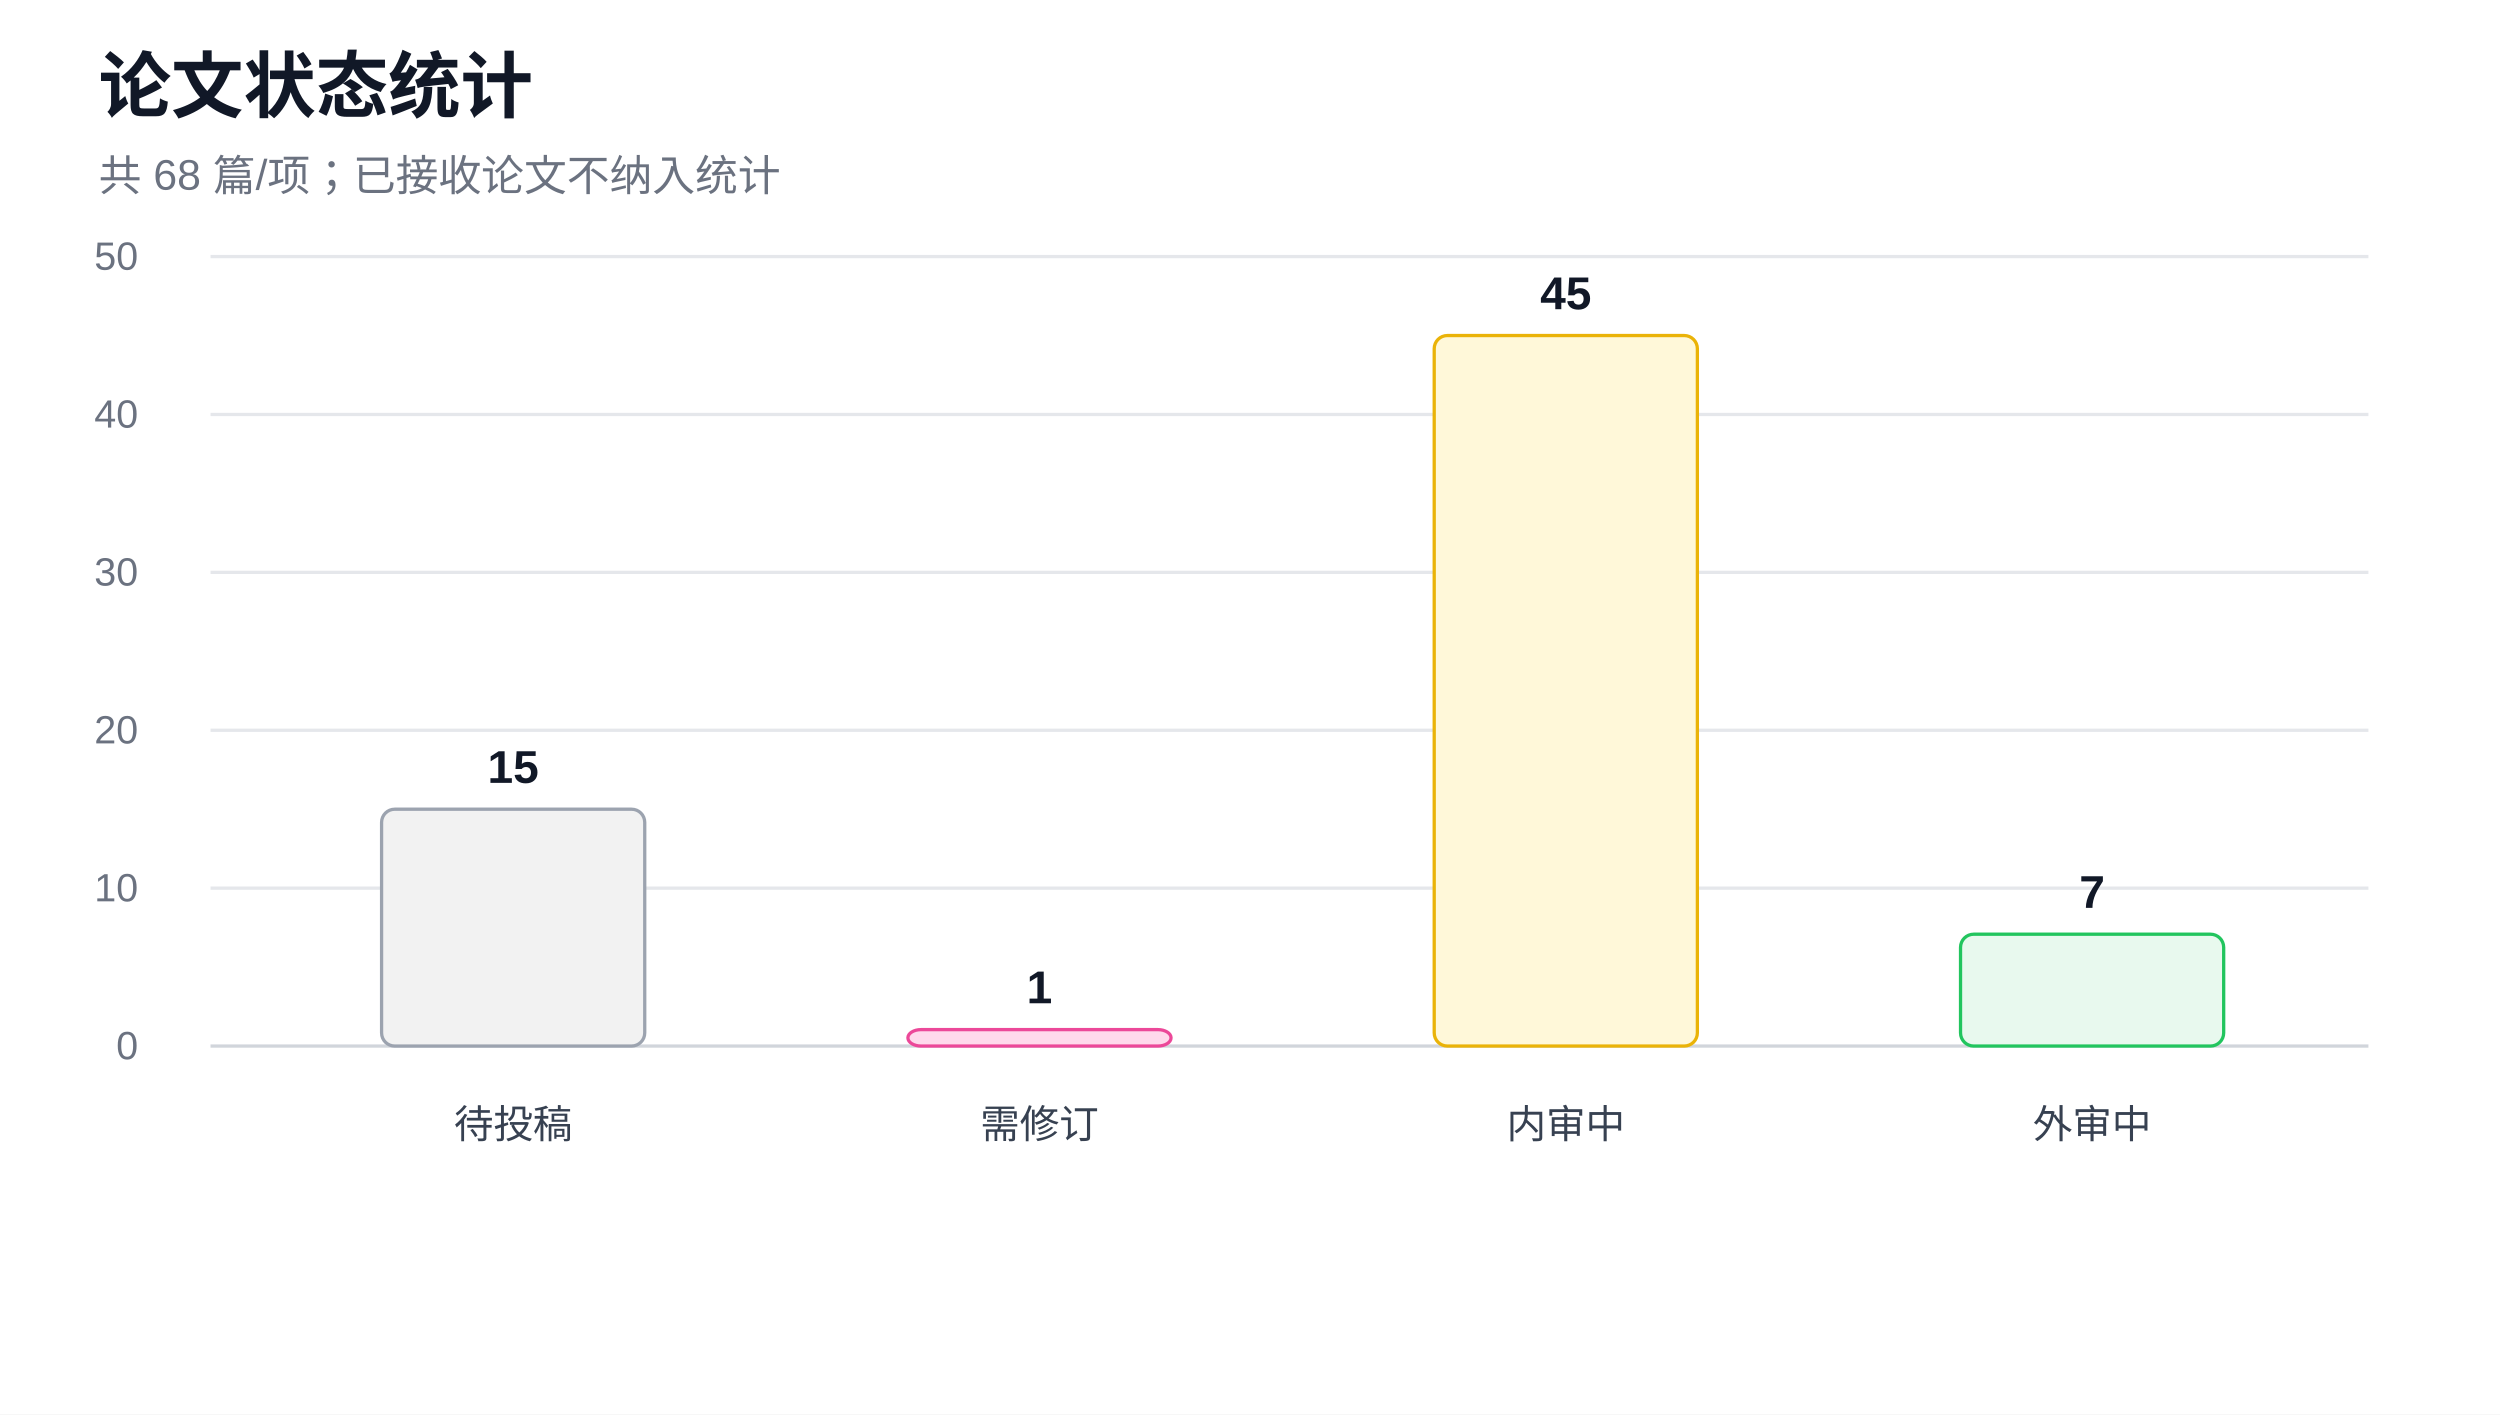
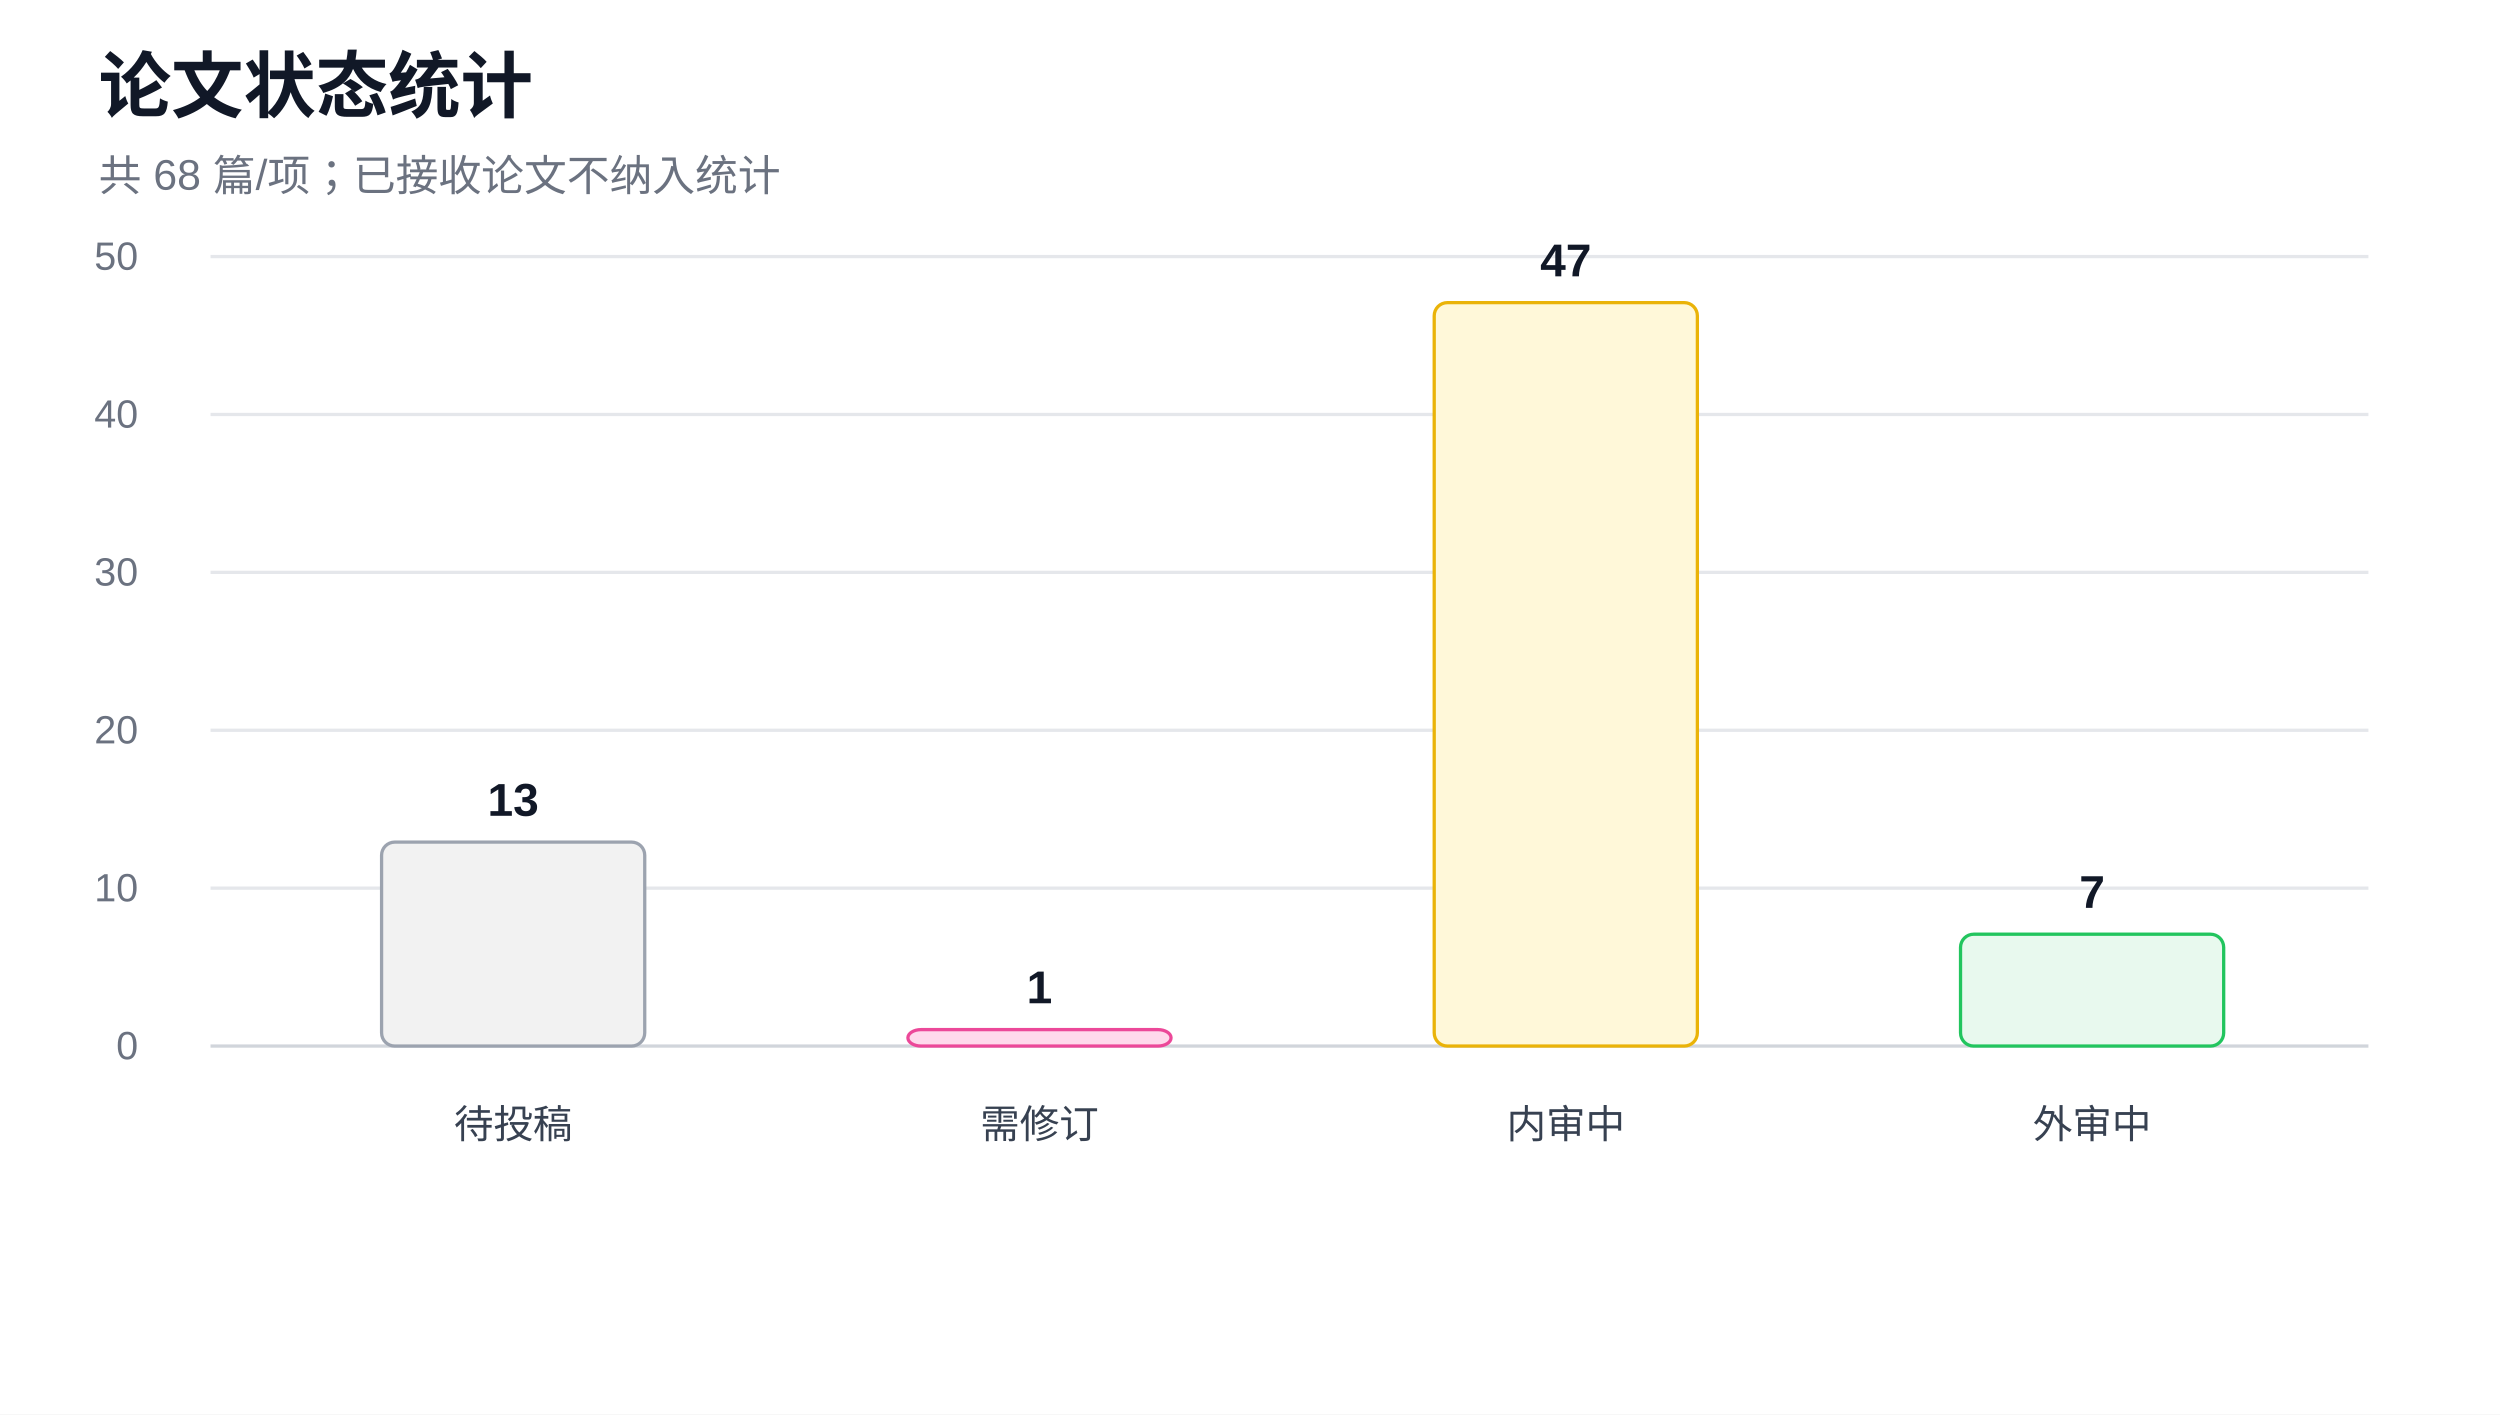
<svg xmlns="http://www.w3.org/2000/svg" width="760" height="430" viewBox="0 0 760 430" role="img" aria-labelledby="title desc">
  <rect width="760" height="430" fill="#ffffff" />
  <text x="30" y="34" fill="#111827" font-family="Arial, Microsoft YaHei, sans-serif" font-size="22" font-weight="700">论文状态统计</text>
  <text x="30" y="58" fill="#6b7280" font-family="Arial, Microsoft YaHei, sans-serif" font-size="13">共 68 篇/项；已接收论文不纳入统计</text>
  <g font-family="Arial, Microsoft YaHei, sans-serif" font-size="12" fill="#6b7280">
    <line x1="64" y1="318" x2="720" y2="318" stroke="#d1d5db" stroke-width="1" />
    <line x1="64" y1="270" x2="720" y2="270" stroke="#e5e7eb" stroke-width="1" />
    <line x1="64" y1="222" x2="720" y2="222" stroke="#e5e7eb" stroke-width="1" />
    <line x1="64" y1="174" x2="720" y2="174" stroke="#e5e7eb" stroke-width="1" />
    <line x1="64" y1="126" x2="720" y2="126" stroke="#e5e7eb" stroke-width="1" />
    <line x1="64" y1="78" x2="720" y2="78" stroke="#e5e7eb" stroke-width="1" />
    <text x="42" y="322" text-anchor="end">0</text>
    <text x="42" y="274" text-anchor="end">10</text>
    <text x="42" y="226" text-anchor="end">20</text>
    <text x="42" y="178" text-anchor="end">30</text>
    <text x="42" y="130" text-anchor="end">40</text>
    <text x="42" y="82" text-anchor="end">50</text>
  </g>
  <g font-family="Arial, Microsoft YaHei, sans-serif" font-size="14" font-weight="700" text-anchor="middle">
-     <rect x="116" y="246" width="80" height="72" rx="4" fill="#f2f2f2" stroke="#9ca3af" />
-     <text x="156" y="238" fill="#111827">15</text>
+     <rect x="116" y="256" width="80" height="62" rx="4" fill="#f2f2f2" stroke="#9ca3af" />
+     <text x="156" y="248" fill="#111827">13</text>
    <rect x="276" y="313" width="80" height="5" rx="4" fill="#ffd9ec" stroke="#ec4899" />
    <text x="316" y="305" fill="#111827">1</text>
-     <rect x="436" y="102" width="80" height="216" rx="4" fill="#fff8d9" stroke="#eab308" />
-     <text x="476" y="94" fill="#111827">45</text>
+     <rect x="436" y="92" width="80" height="226" rx="4" fill="#fff8d9" stroke="#eab308" />
+     <text x="476" y="84" fill="#111827">47</text>
    <rect x="596" y="284" width="80" height="34" rx="4" fill="#e8f9ee" stroke="#22c55e" />
    <text x="636" y="276" fill="#111827">7</text>
  </g>
  <g font-family="Arial, Microsoft YaHei, sans-serif" font-size="12" fill="#374151" text-anchor="middle">
    <text x="156" y="346">待投稿</text>
    <text x="316" y="346">需修订</text>
    <text x="476" y="346">内审中</text>
    <text x="636" y="346">外审中</text>
  </g>
</svg>
